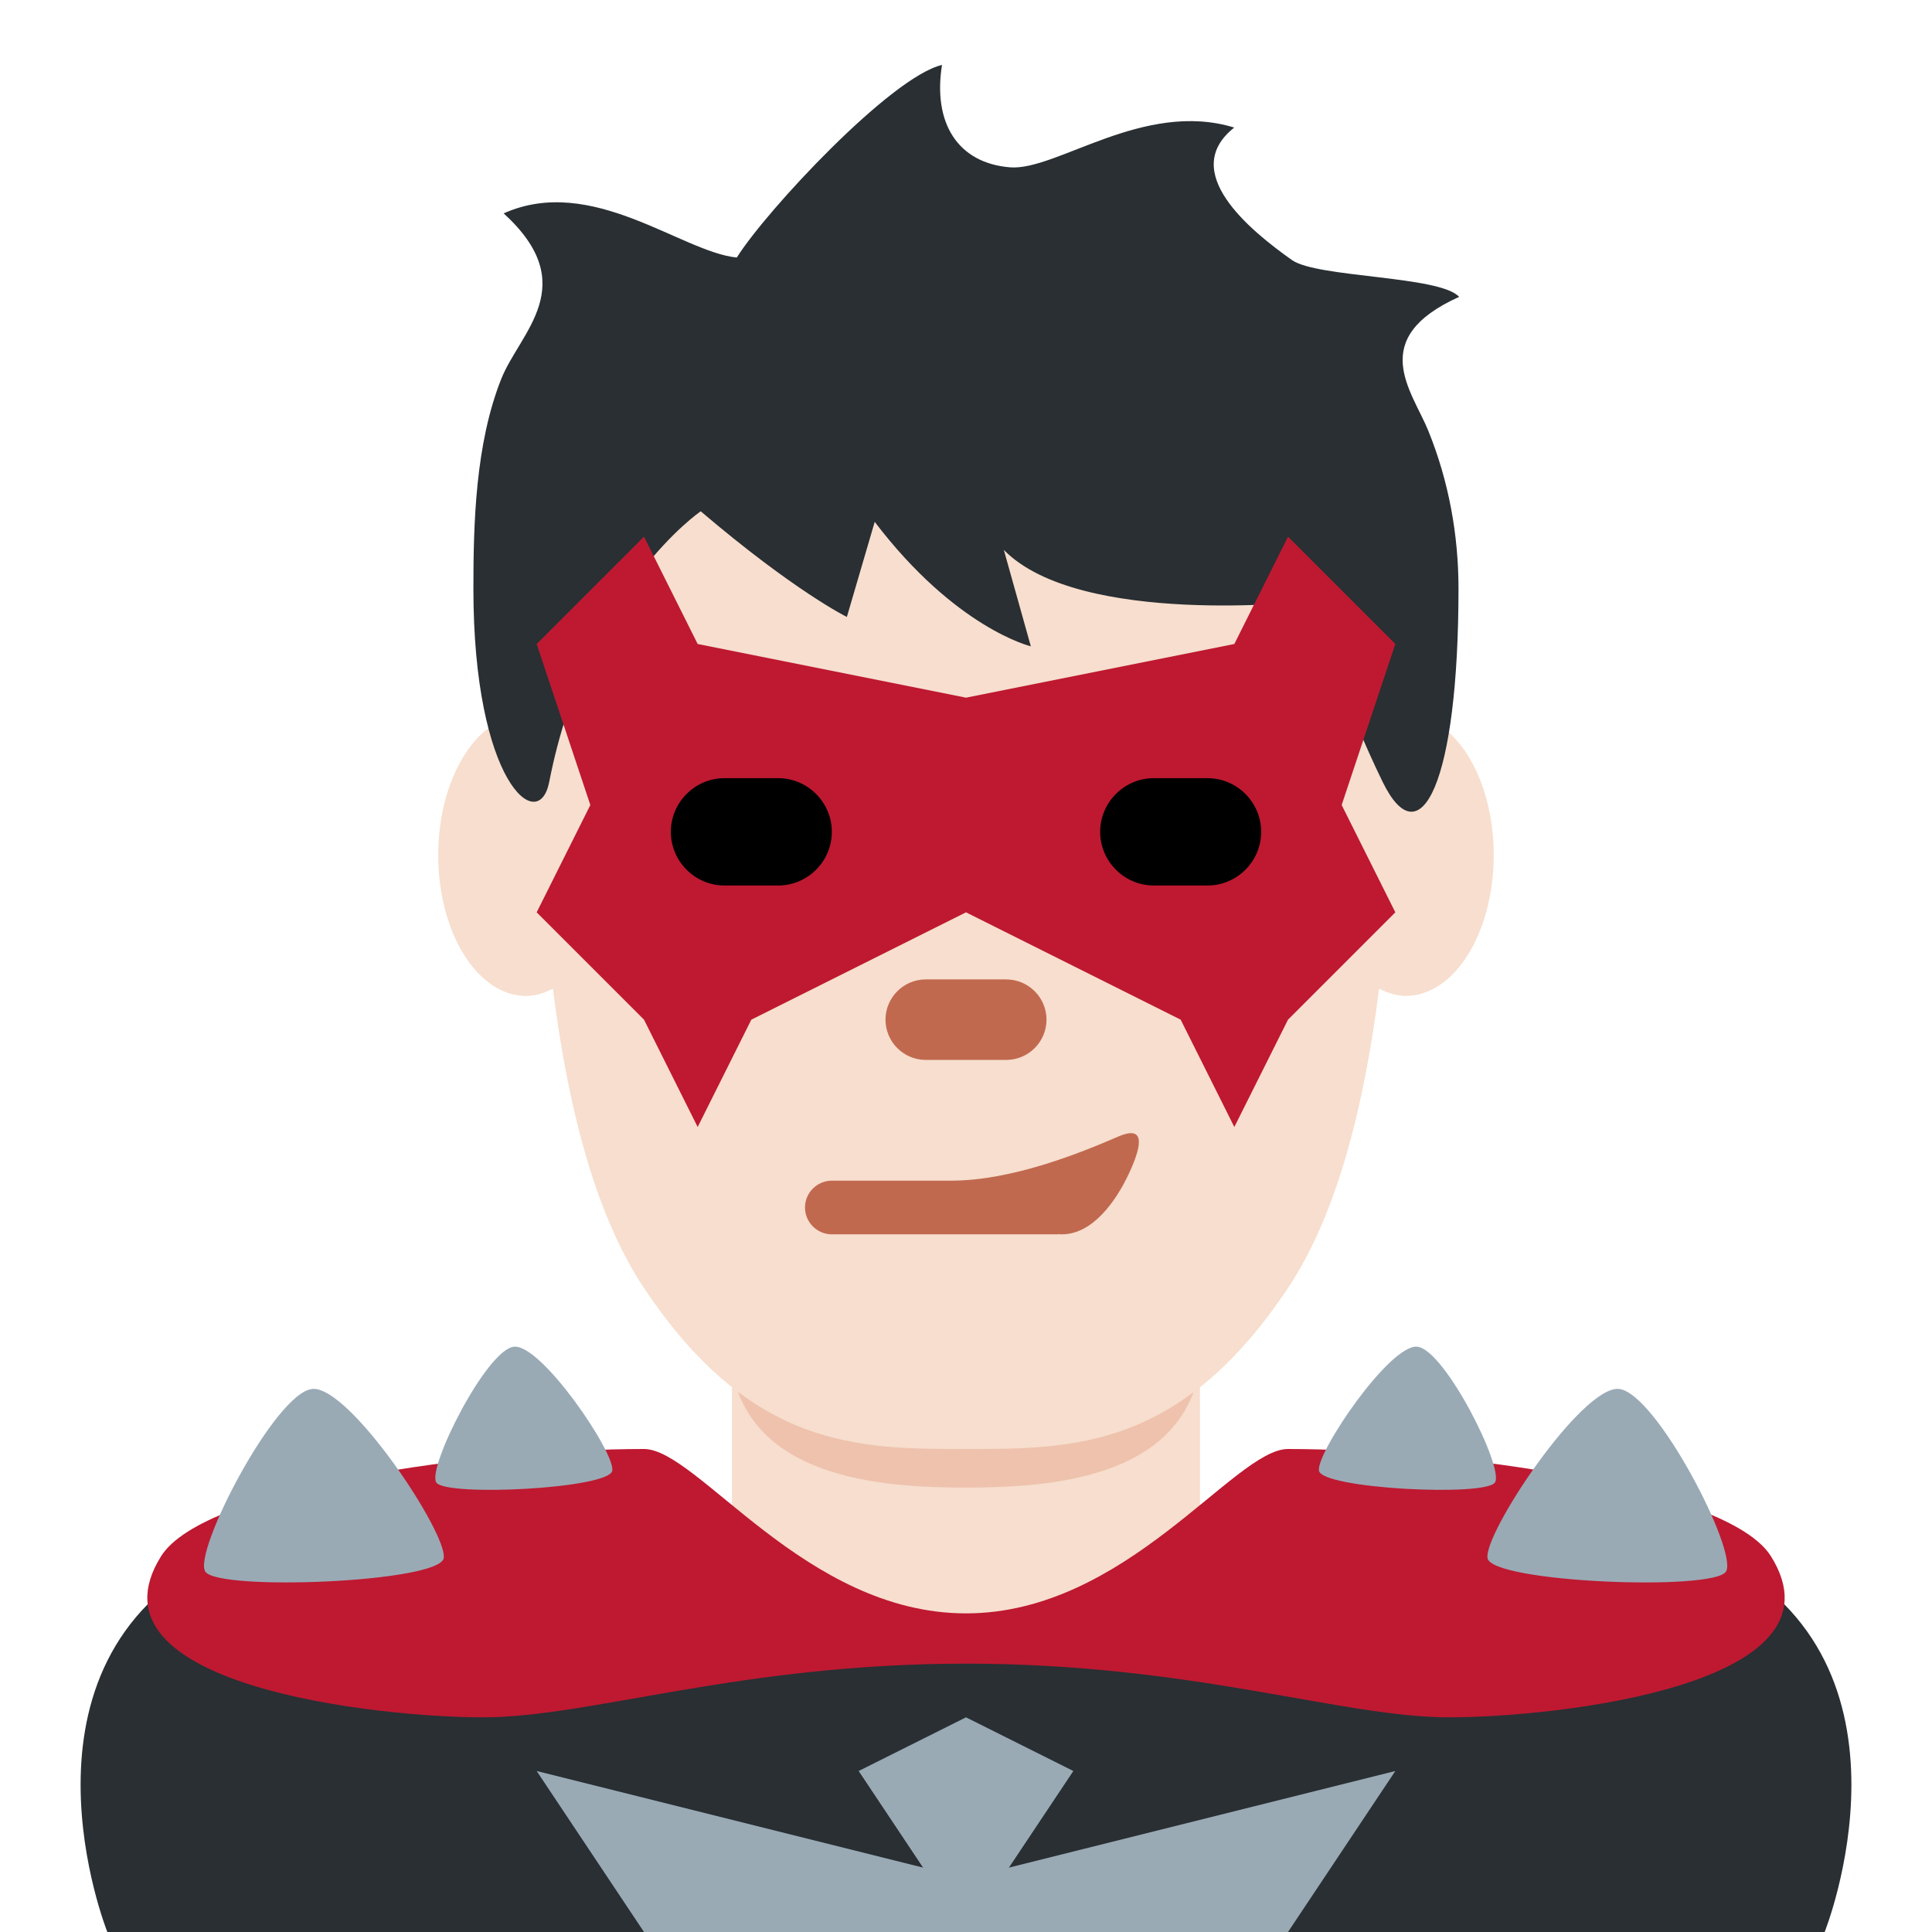
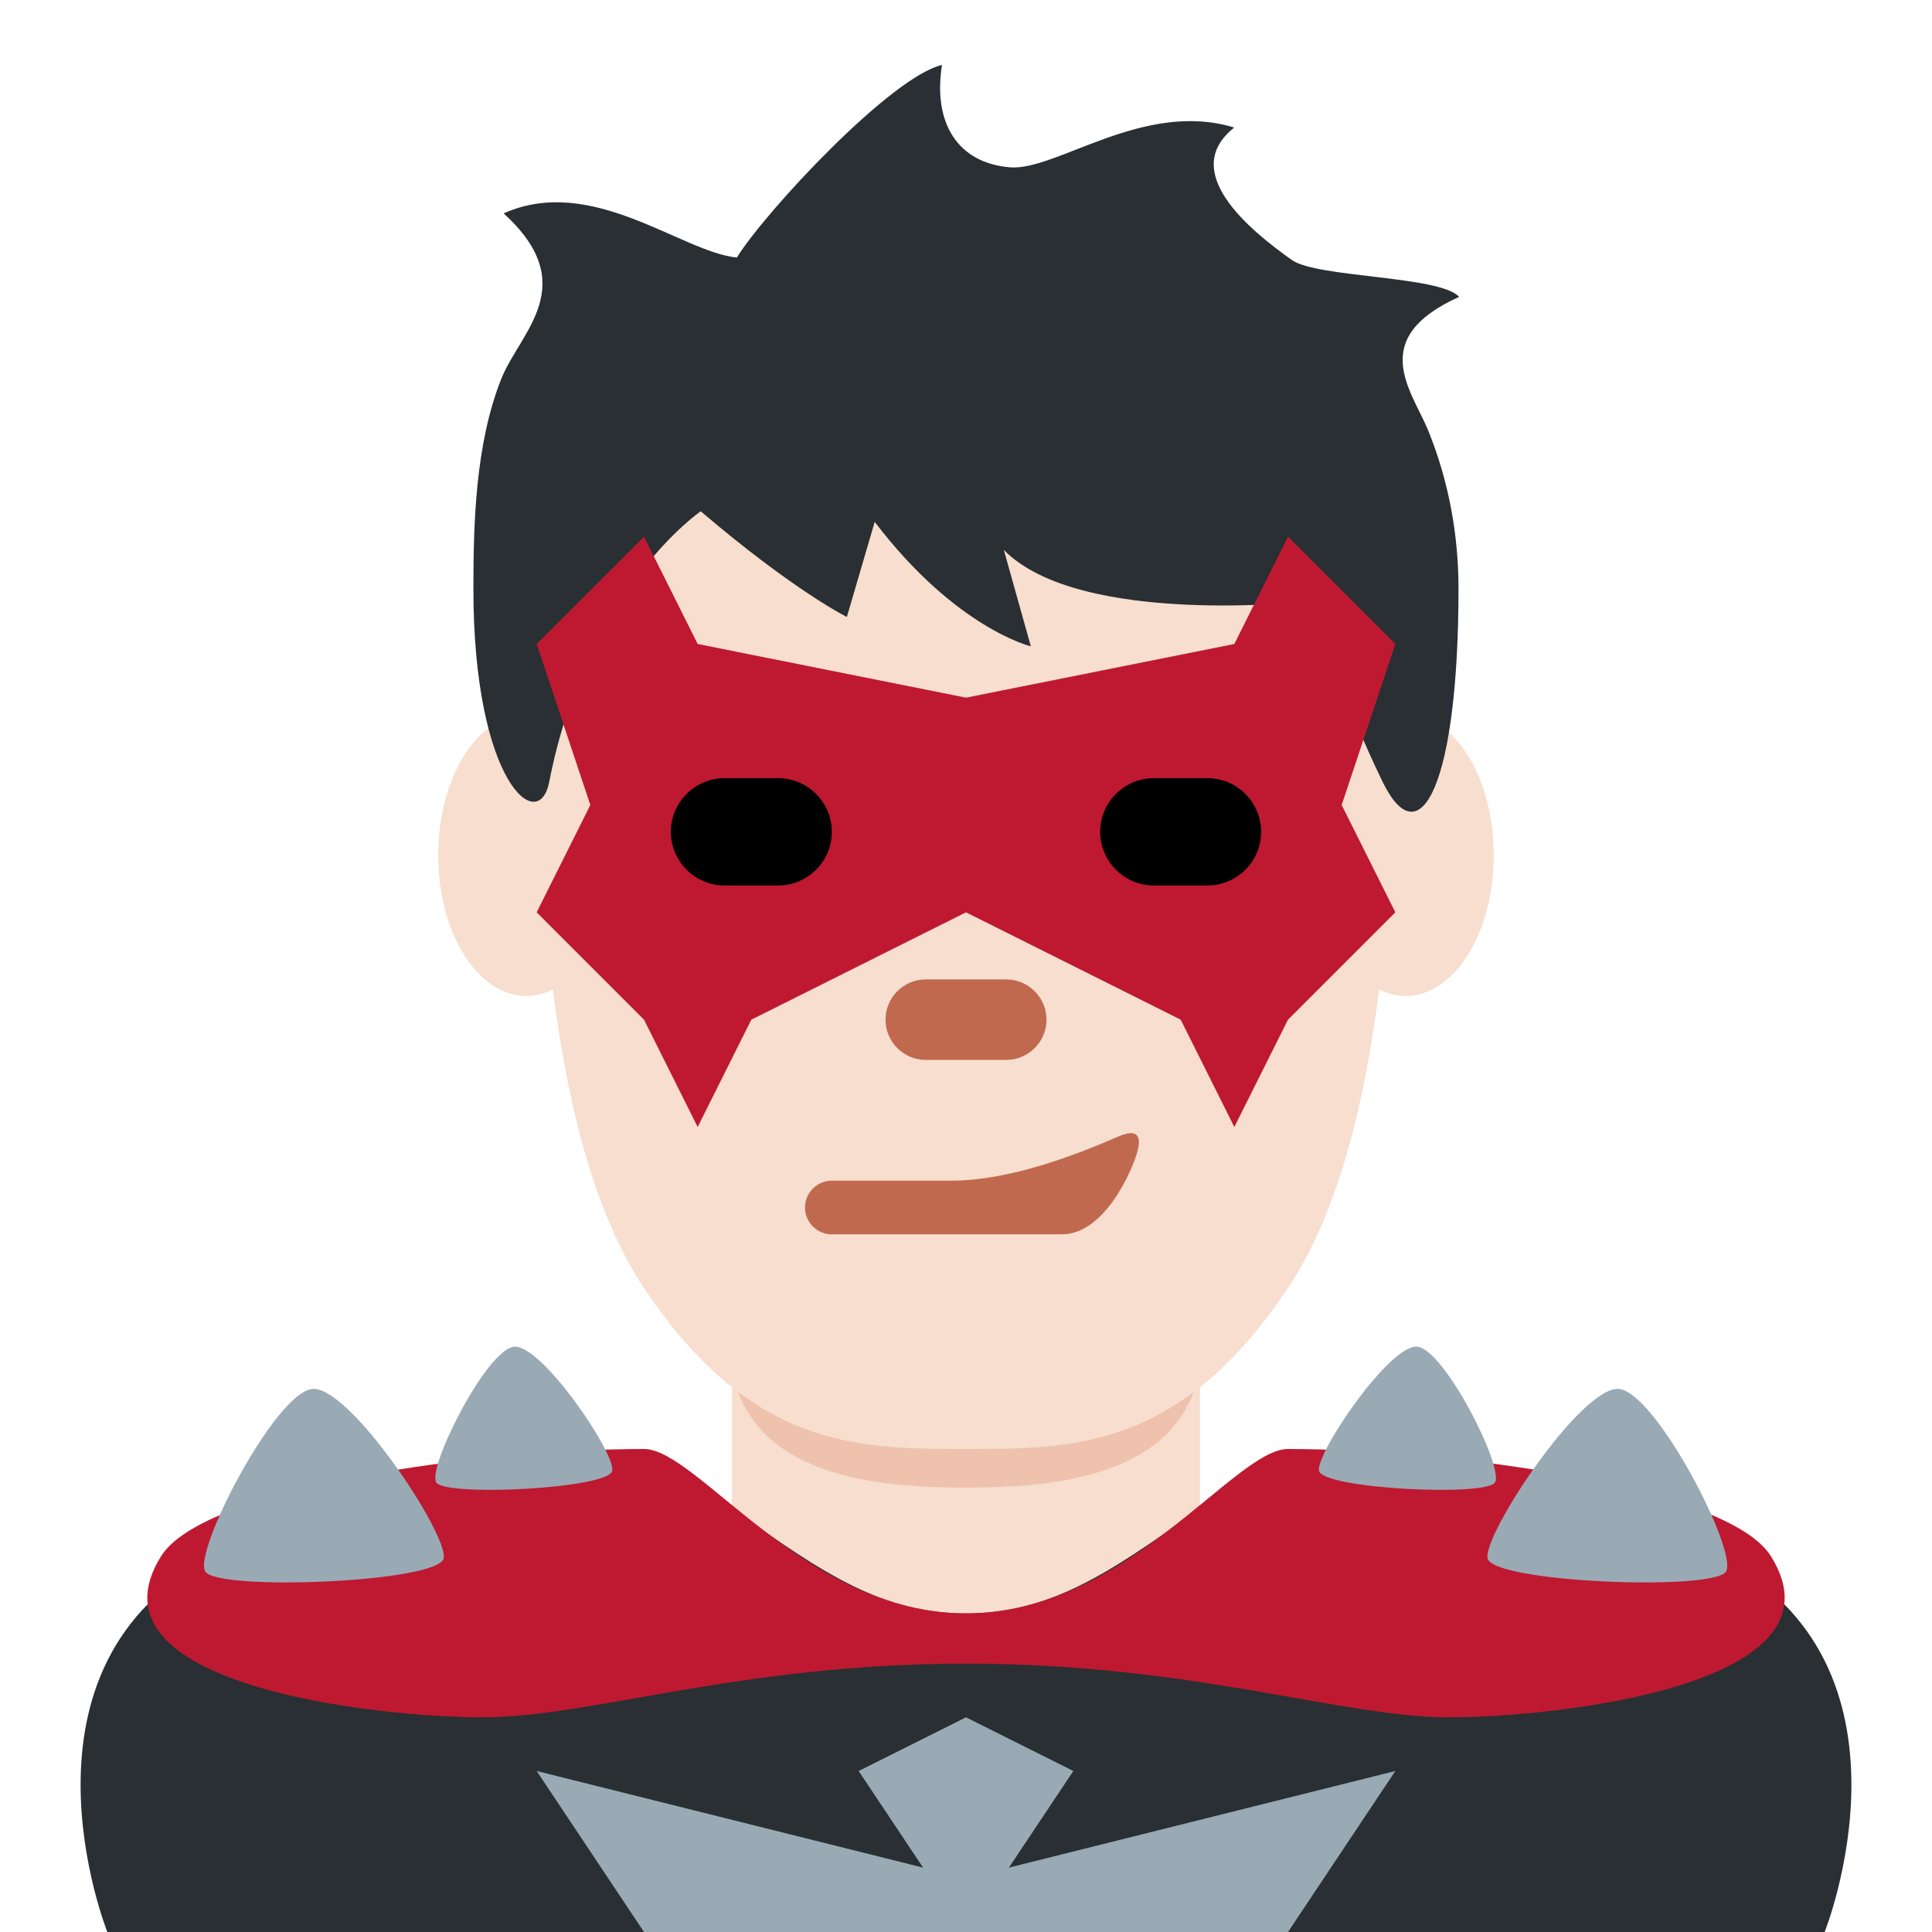
<svg xmlns="http://www.w3.org/2000/svg" viewBox="0 0 36 36">
-   <path fill="#292F33" d="M18 30v6H2s-1.995-4.989 2-7c2.155-1.085 4 0 4 0l10 1zm0 0v6h16s1.995-4.989-2-7c-2.155-1.085-4 0-4 0l-10 1z" />
+   <path fill="#292F33" d="M32 29c-2.155-1.085-25.845-1.085-28 0-3.995 2.011-2 7-2 7h32s1.995-4.989-2-7z" />
  <path fill="#99AAB5" d="M12 36l-2-3 8 2 8-2-2 3z" />
  <path fill="#99AAB5" d="M18 32l2 1-2 3-2-3z" />
-   <path fill="#F7DECE" d="M13.64 28.262c1.744 1.268 2.848 1.963 4.36 1.963 1.512 0 2.615-.696 4.359-1.963v-3.811h-8.72v3.811z" />
+   <path fill="#F7DECE" d="M13.64 28.101c1.744 1.268 2.848 1.963 4.36 1.963 1.512 0 2.615-.696 4.359-1.963V24.29h-8.72v3.811z" />
  <path fill="#EEC2AD" d="M13.632 25.5c.368 2.027 2.724 2.219 4.364 2.219 1.639 0 4.004-.191 4.363-2.219v-3.019h-8.728V25.5z" />
-   <path fill="#F7DECE" d="M26.194 13.312c-.068 0-.133.019-.199.032C26 12.854 26 12.399 26 12c0-3-3-5-8-5s-8 2-8 5c0 .399 0 .854.005 1.345-.066-.013-.131-.032-.2-.032-.905 0-1.639 1.175-1.639 2.623 0 1.448.734 2.622 1.639 2.622.175 0 .34-.055.498-.136.265 2.106.759 4.172 1.697 5.578 2 3 4 3 6 3s4 0 6-3c.937-1.406 1.432-3.472 1.697-5.579.158.081.323.136.497.136.905 0 1.639-1.174 1.639-2.622s-.733-2.623-1.639-2.623z" />
+   <path fill="#F7DECE" d="M11.444 15.936c0 1.448-.734 2.622-1.639 2.622s-1.639-1.174-1.639-2.622.734-2.623 1.639-2.623c.905-.001 1.639 1.174 1.639 2.623m16.389 0c0 1.448-.733 2.622-1.639 2.622-.905 0-1.639-1.174-1.639-2.622s.733-2.623 1.639-2.623c.906-.001 1.639 1.174 1.639 2.623" />
+   <path fill="#F7DECE" d="M18 7c-5 0-8 2-8 5s0 9 2 12 4 3 6 3 4 0 6-3 2-9 2-12-3-5-8-5z" />
  <path fill="#292F33" d="M18.821 3.118c.859.07 2.492-1.259 4.177-.741-1.037.821.282 1.908 1.076 2.469.469.331 2.76.29 3.115.686-1.729.778-.878 1.75-.575 2.494.384.945.563 1.949.563 2.942 0 3.604-.706 5.047-1.412 3.604-.706-1.441-1.356-3.368-1.356-3.368s-4.292.485-5.704-.957l.503 1.796s-1.396-.332-2.909-2.319l-.519 1.772s-.971-.477-2.723-1.969c0 0-2.118 1.442-2.824 5.046-.196 1.001-1.412 0-1.412-3.604 0-1.214.037-2.696.519-3.908.347-.873 1.514-1.745.045-3.085 1.642-.735 3.307.718 4.344.823.544-.868 2.87-3.366 3.824-3.589-.173 1.081.292 1.829 1.268 1.908z" />
  <path fill="#BE1931" d="M18 13l5-1 1-2 2 2-1 3 1 2-2 2-1 2-1-2-4-2-4 2-1 2-1-2-2-2 1-2-1-3 2-2 1 2z" />
  <path d="M15.5 15.5c0 .55-.45 1-1 1h-1c-.55 0-1-.45-1-1s.45-1 1-1h1c.55 0 1 .45 1 1m8 0c0-.55-.45-1-1-1h-1c-.55 0-1 .45-1 1s.45 1 1 1h1c.55 0 1-.45 1-1" />
-   <path fill="#C1694F" d="M20.834 21.179c-.691.301-1.978.821-3.108.821H15.5c-.275 0-.5.225-.5.5s.225.5.5.5h4.204c.006 0 .007-.003.013-.003l.068.003c.581 0 1.016-.629 1.252-1.135.282-.605.261-.887-.203-.686zM18.75 19.75h-1.5c-.413 0-.75-.337-.75-.75s.337-.75.75-.75h1.5c.413 0 .75.337.75.75s-.337.75-.75.75" />
+   <path fill="#C1694F" d="M18.75 19.75h-1.5c-.413 0-.75-.337-.75-.75s.337-.75.75-.75h1.5c.413 0 .75.337.75.75s-.337.75-.75.75m2.084 1.429c-.691.301-1.978.821-3.108.821H15.5c-.275 0-.5.225-.5.5s.225.5.5.5h4.204c.006 0 .007-.003.013-.003l.068.003c.581 0 1.016-.629 1.252-1.135.282-.605.261-.887-.203-.686z" />
  <path fill="#BE1931" d="M33 29c-.81-1.299-6-2-9-2-1 0-3 3.063-6 3.063S13 27 12 27c-3 0-8.19.701-9 2-1.497 2.4 4 3 6 3s4.773-1 9-1 7 1 9 1 7.497-.6 6-3z" />
  <path fill="#99AAB5" d="M5.818 25.881c.691-.07 2.528 2.7 2.45 3.153-.078.454-4.212.618-4.443.25-.231-.368 1.302-3.333 1.993-3.403zm2.311 1.742c.173.27 3.225.117 3.28-.219.054-.336-1.324-2.367-1.834-2.31-.51.056-1.619 2.258-1.446 2.529zm24.032 1.661c-.23.369-4.364.204-4.443-.25-.078-.454 1.759-3.223 2.45-3.153.692.07 2.224 3.035 1.993 3.403zm-5.75-4.19c-.51-.057-1.888 1.975-1.834 2.31.054.336 3.106.489 3.28.219.173-.271-.936-2.473-1.446-2.529z" />
</svg>
